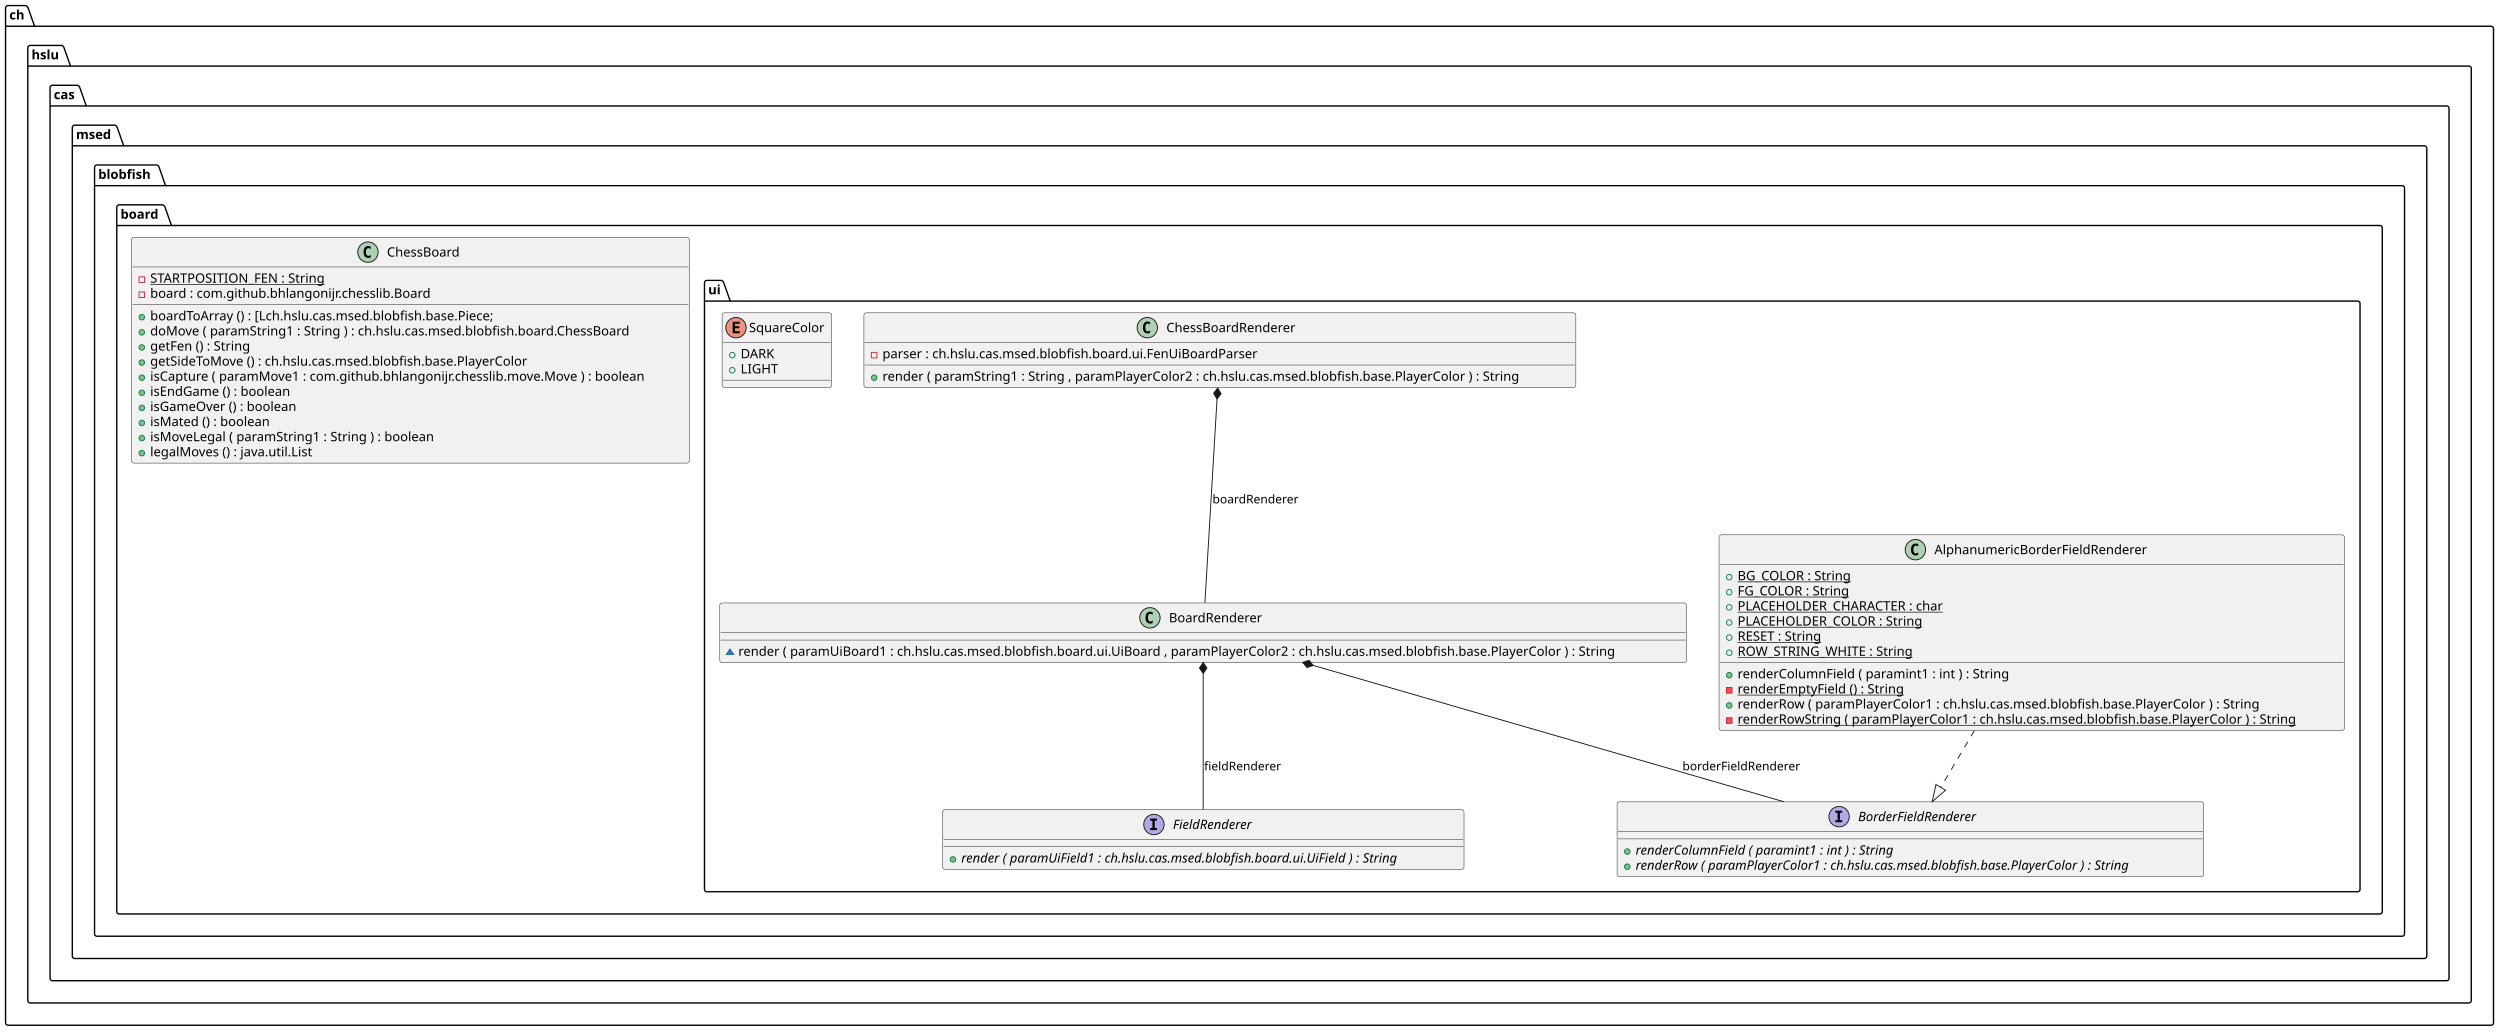
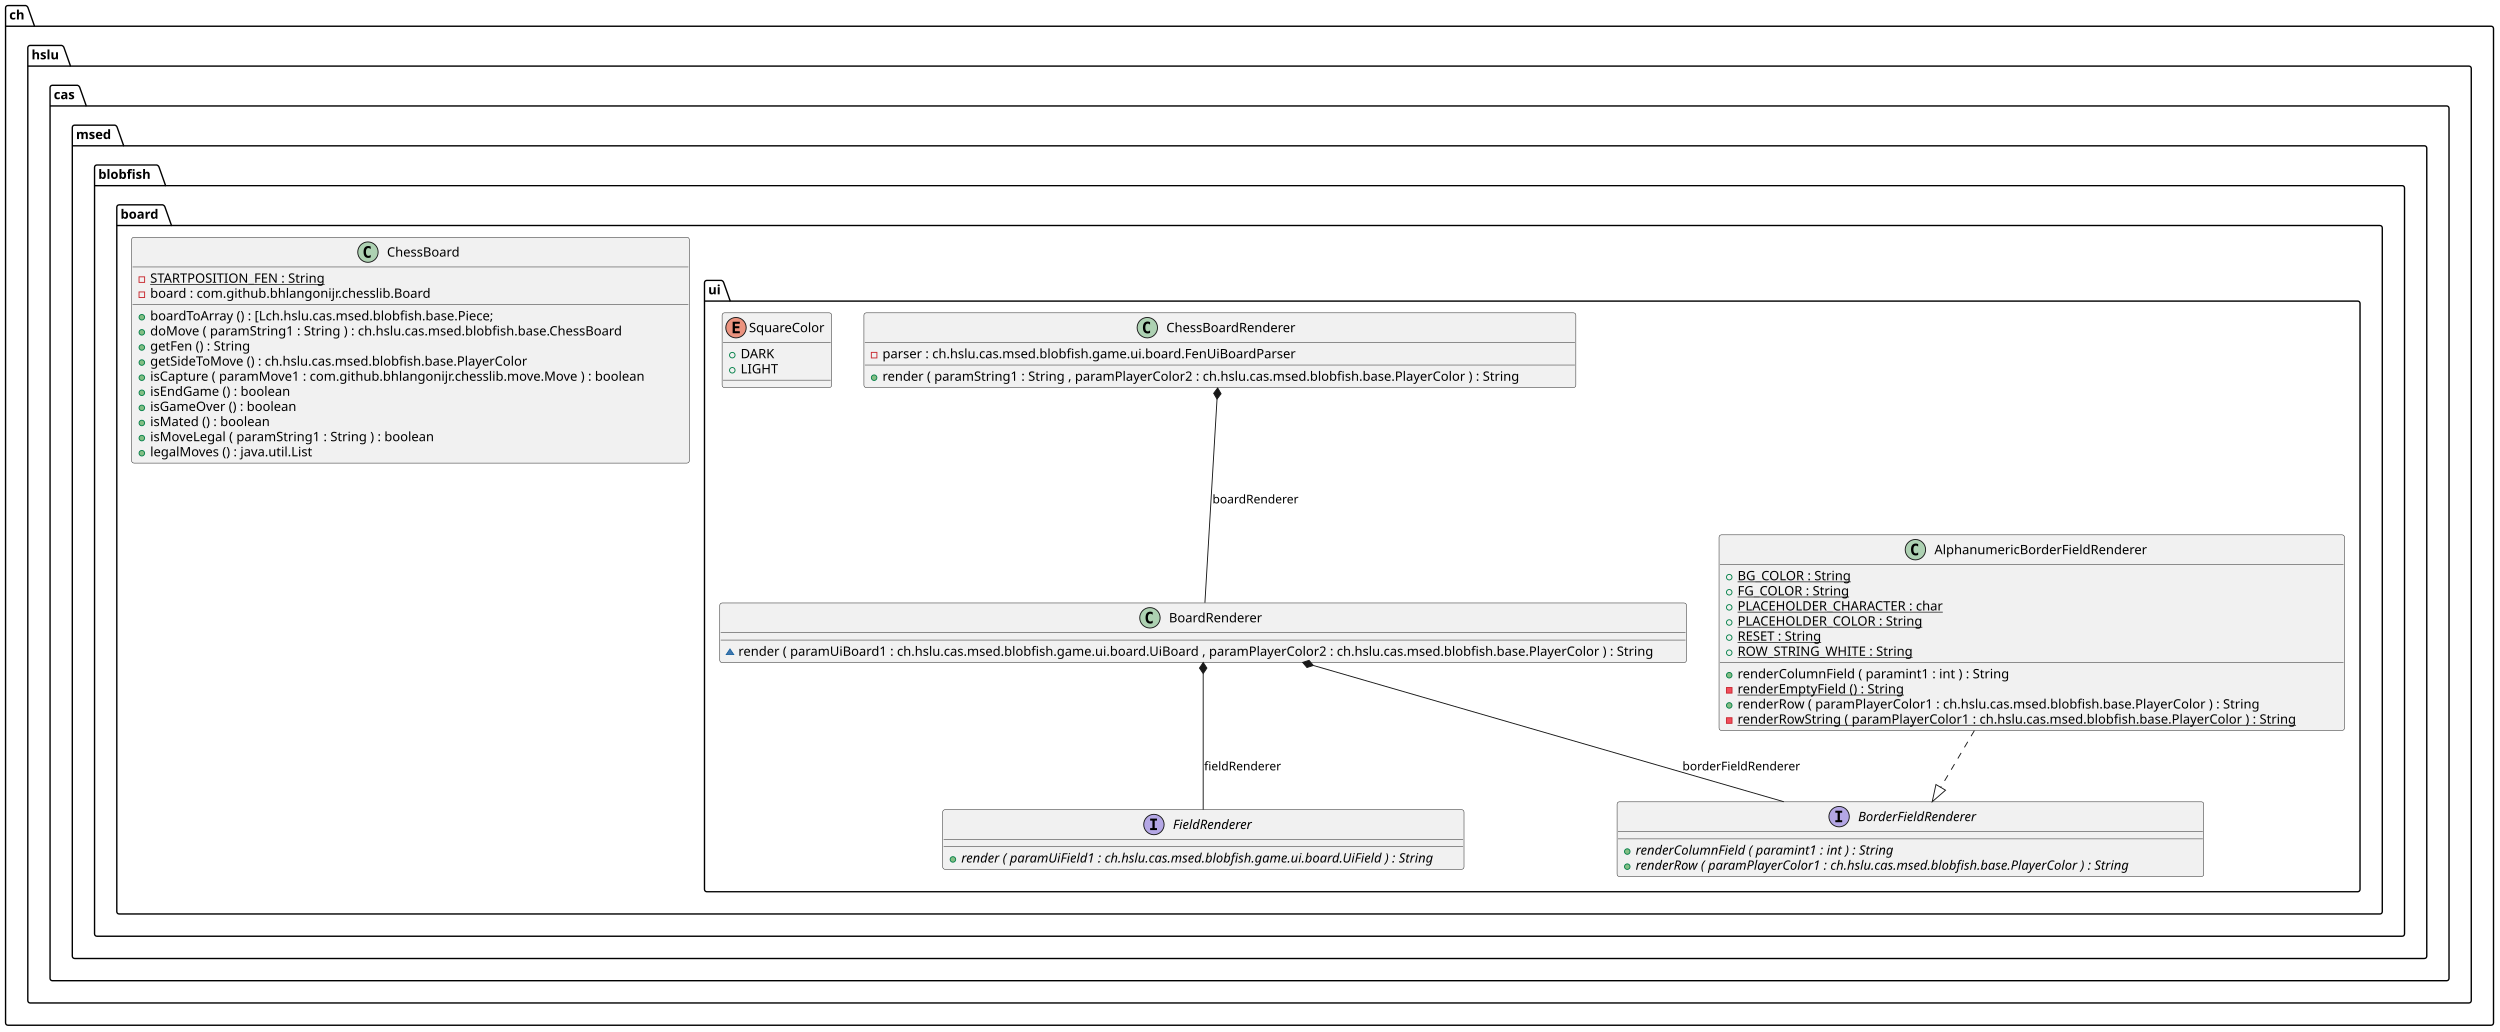
<svg xmlns="http://www.w3.org/2000/svg" contentStyleType="text/css" data-diagram-type="CLASS" height="1113px" preserveAspectRatio="none" style="width:2697px;height:1113px;background:#FFFFFF;" version="1.1" viewBox="0 0 2697 1113" width="2697px" zoomAndPan="magnify">
  <defs />
  <g>
    <g class="cluster" data-entity="ch" data-source-line="2" data-uid="ent0003" id="cluster_ch">
      <path d="M8.5,6 L27.766,6 A3.75,3.75 0 0 1 30.266,8.5 L37.266,28.297 L2687.5,28.297 A2.5,2.5 0 0 1 2690,30.797 L2690,1103.5 A2.5,2.5 0 0 1 2687.5,1106 L8.5,1106 A2.5,2.5 0 0 1 6,1103.5 L6,8.5 A2.5,2.5 0 0 1 8.5,6" fill="none" style="stroke:#000000;stroke-width:1.5;" />
      <line style="stroke:#000000;stroke-width:1.5;" x1="6" x2="37.266" y1="28.297" y2="28.297" />
      <text fill="#000000" font-family="sans-serif" font-size="14" font-weight="bold" lengthAdjust="spacing" textLength="18.266" x="10" y="20.995">ch</text>
    </g>
    <g class="cluster" data-entity="hslu" data-source-line="2" data-uid="ent0004" id="cluster_hslu">
      <path d="M32.5,49 L66.565,49 A3.75,3.75 0 0 1 69.065,51.5 L76.065,71.297 L2663.5,71.297 A2.5,2.5 0 0 1 2666,73.797 L2666,1079.5 A2.5,2.5 0 0 1 2663.5,1082 L32.5,1082 A2.5,2.5 0 0 1 30,1079.5 L30,51.5 A2.5,2.5 0 0 1 32.5,49" fill="none" style="stroke:#000000;stroke-width:1.5;" />
      <line style="stroke:#000000;stroke-width:1.5;" x1="30" x2="76.065" y1="71.297" y2="71.297" />
      <text fill="#000000" font-family="sans-serif" font-size="14" font-weight="bold" lengthAdjust="spacing" textLength="33.065" x="34" y="63.995">hslu</text>
    </g>
    <g class="cluster" data-entity="cas" data-source-line="2" data-uid="ent0005" id="cluster_cas">
      <path d="M56.5,92 L83.579,92 A3.75,3.75 0 0 1 86.079,94.5 L93.079,114.297 L2639.5,114.297 A2.5,2.5 0 0 1 2642,116.797 L2642,1055.5 A2.5,2.5 0 0 1 2639.5,1058 L56.5,1058 A2.5,2.5 0 0 1 54,1055.5 L54,94.5 A2.5,2.5 0 0 1 56.5,92" fill="none" style="stroke:#000000;stroke-width:1.5;" />
      <line style="stroke:#000000;stroke-width:1.5;" x1="54" x2="93.079" y1="114.297" y2="114.297" />
      <text fill="#000000" font-family="sans-serif" font-size="14" font-weight="bold" lengthAdjust="spacing" textLength="26.079" x="58" y="106.995">cas</text>
    </g>
    <g class="cluster" data-entity="msed" data-source-line="2" data-uid="ent0006" id="cluster_msed">
      <path d="M80.5,135 L123.938,135 A3.75,3.75 0 0 1 126.438,137.5 L133.438,157.297 L2615.5,157.297 A2.5,2.5 0 0 1 2618,159.797 L2618,1031.5 A2.5,2.5 0 0 1 2615.5,1034 L80.5,1034 A2.5,2.5 0 0 1 78,1031.5 L78,137.5 A2.5,2.5 0 0 1 80.5,135" fill="none" style="stroke:#000000;stroke-width:1.5;" />
      <line style="stroke:#000000;stroke-width:1.5;" x1="78" x2="133.438" y1="157.297" y2="157.297" />
      <text fill="#000000" font-family="sans-serif" font-size="14" font-weight="bold" lengthAdjust="spacing" textLength="42.438" x="82" y="149.995">msed</text>
    </g>
    <g class="cluster" data-entity="blobfish" data-source-line="2" data-uid="ent0007" id="cluster_blobfish">
      <path d="M104.5,178 L169.149,178 A3.75,3.75 0 0 1 171.649,180.5 L178.649,200.297 L2591.5,200.297 A2.5,2.5 0 0 1 2594,202.797 L2594,1007.5 A2.5,2.5 0 0 1 2591.5,1010 L104.5,1010 A2.5,2.5 0 0 1 102,1007.5 L102,180.5 A2.5,2.5 0 0 1 104.5,178" fill="none" style="stroke:#000000;stroke-width:1.5;" />
      <line style="stroke:#000000;stroke-width:1.5;" x1="102" x2="178.649" y1="200.297" y2="200.297" />
      <text fill="#000000" font-family="sans-serif" font-size="14" font-weight="bold" lengthAdjust="spacing" textLength="63.649" x="106" y="192.995">blobfish</text>
    </g>
    <g class="cluster" data-entity="board" data-source-line="2" data-uid="ent0008" id="cluster_board">
      <path d="M128.5,221 L175.513,221 A3.75,3.75 0 0 1 178.013,223.5 L185.013,243.297 L2567.5,243.297 A2.5,2.5 0 0 1 2570,245.797 L2570,983.5 A2.5,2.5 0 0 1 2567.5,986 L128.5,986 A2.5,2.5 0 0 1 126,983.5 L126,223.5 A2.5,2.5 0 0 1 128.5,221" fill="none" style="stroke:#000000;stroke-width:1.5;" />
      <line style="stroke:#000000;stroke-width:1.5;" x1="126" x2="185.013" y1="243.297" y2="243.297" />
      <text fill="#000000" font-family="sans-serif" font-size="14" font-weight="bold" lengthAdjust="spacing" textLength="46.013" x="130" y="235.995">board</text>
    </g>
    <g class="cluster" data-entity="ui" data-source-line="18" data-uid="ent0010" id="cluster_ui">
      <path d="M762.5,302.5 L778.266,302.5 A3.75,3.75 0 0 1 780.766,305 L787.766,324.797 L2543.5,324.797 A2.5,2.5 0 0 1 2546,327.297 L2546,959.5 A2.5,2.5 0 0 1 2543.5,962 L762.5,962 A2.5,2.5 0 0 1 760,959.5 L760,305 A2.5,2.5 0 0 1 762.5,302.5" fill="none" style="stroke:#000000;stroke-width:1.5;" />
      <line style="stroke:#000000;stroke-width:1.5;" x1="760" x2="787.766" y1="324.797" y2="324.797" />
      <text fill="#000000" font-family="sans-serif" font-size="14" font-weight="bold" lengthAdjust="spacing" textLength="14.766" x="764" y="317.495">ui</text>
    </g>
    <g class="entity" data-entity="ChessBoard" data-source-line="2" data-uid="ent0002" id="entity_ChessBoard">
      <rect fill="#F1F1F1" height="243.562" rx="2.5" ry="2.5" style="stroke:#181818;stroke-width:0.5;" width="601.62" x="142" y="256" />
      <ellipse cx="396.94" cy="272" fill="#ADD1B2" rx="11" ry="11" style="stroke:#181818;stroke-width:1;" />
      <path d="M399.908,277.641 Q399.33,277.938 398.69,278.078 Q398.049,278.234 397.346,278.234 Q394.846,278.234 393.518,276.594 Q392.205,274.938 392.205,271.812 Q392.205,268.688 393.518,267.031 Q394.846,265.375 397.346,265.375 Q398.049,265.375 398.69,265.531 Q399.346,265.688 399.908,265.984 L399.908,268.703 Q399.283,268.125 398.69,267.859 Q398.096,267.578 397.471,267.578 Q396.127,267.578 395.44,268.656 Q394.752,269.719 394.752,271.812 Q394.752,273.906 395.44,274.984 Q396.127,276.047 397.471,276.047 Q398.096,276.047 398.69,275.781 Q399.283,275.5 399.908,274.922 L399.908,277.641 Z " fill="#000000" />
      <text fill="#000000" font-family="sans-serif" font-size="14" lengthAdjust="spacing" textLength="83.241" x="417.44" y="276.847">ChessBoard</text>
      <line style="stroke:#181818;stroke-width:0.5;" x1="143" x2="742.62" y1="288" y2="288" />
      <rect fill="none" height="6" style="stroke:#C82930;stroke-width:1;" width="6" x="150" y="298.648" />
      <text fill="#000000" font-family="sans-serif" font-size="14" lengthAdjust="spacing" text-decoration="underline" textLength="201.715" x="162" y="304.995">STARTPOSITION_FEN : String</text>
      <rect fill="none" height="6" style="stroke:#C82930;stroke-width:1;" width="6" x="150" y="314.945" />
      <text fill="#000000" font-family="sans-serif" font-size="14" lengthAdjust="spacing" textLength="323.682" x="162" y="321.292">board : com.github.bhlangonijr.chesslib.Board</text>
      <line style="stroke:#181818;stroke-width:0.5;" x1="143" x2="742.62" y1="328.594" y2="328.594" />
      <ellipse cx="153" cy="342.242" fill="#84BE84" rx="3" ry="3" style="stroke:#038048;stroke-width:1;" />
      <text fill="#000000" font-family="sans-serif" font-size="14" lengthAdjust="spacing" textLength="402.76" x="162" y="345.589">boardToArray () : [Lch.hslu.cas.msed.blobfish.base.Piece;</text>
      <ellipse cx="153" cy="358.539" fill="#84BE84" rx="3" ry="3" style="stroke:#038048;stroke-width:1;" />
-       <text fill="#000000" font-family="sans-serif" font-size="14" lengthAdjust="spacing" textLength="557.744" x="162" y="361.886">doMove ( paramString1 : String ) : ch.hslu.cas.msed.blobfish.board.ChessBoard</text>
+       <text fill="#000000" font-family="sans-serif" font-size="14" lengthAdjust="spacing" textLength="557.744" x="162" y="361.886">doMove
+     ( paramString1 : String ) : ch.hslu.cas.msed.blobfish.base.ChessBoard</text>
      <ellipse cx="153" cy="374.836" fill="#84BE84" rx="3" ry="3" style="stroke:#038048;stroke-width:1;" />
      <text fill="#000000" font-family="sans-serif" font-size="14" lengthAdjust="spacing" textLength="119.301" x="162" y="378.183">getFen () : String</text>
      <ellipse cx="153" cy="391.133" fill="#84BE84" rx="3" ry="3" style="stroke:#038048;stroke-width:1;" />
      <text fill="#000000" font-family="sans-serif" font-size="14" lengthAdjust="spacing" textLength="439.824" x="162" y="394.479">getSideToMove () : ch.hslu.cas.msed.blobfish.base.PlayerColor</text>
      <ellipse cx="153" cy="407.43" fill="#84BE84" rx="3" ry="3" style="stroke:#038048;stroke-width:1;" />
      <text fill="#000000" font-family="sans-serif" font-size="14" lengthAdjust="spacing" textLength="575.62" x="162" y="410.776">isCapture ( paramMove1 : com.github.bhlangonijr.chesslib.move.Move ) : boolean</text>
      <ellipse cx="153" cy="423.727" fill="#84BE84" rx="3" ry="3" style="stroke:#038048;stroke-width:1;" />
      <text fill="#000000" font-family="sans-serif" font-size="14" lengthAdjust="spacing" textLength="164.432" x="162" y="427.073">isEndGame () : boolean</text>
      <ellipse cx="153" cy="440.023" fill="#84BE84" rx="3" ry="3" style="stroke:#038048;stroke-width:1;" />
      <text fill="#000000" font-family="sans-serif" font-size="14" lengthAdjust="spacing" textLength="171.5" x="162" y="443.37">isGameOver () : boolean</text>
      <ellipse cx="153" cy="456.32" fill="#84BE84" rx="3" ry="3" style="stroke:#038048;stroke-width:1;" />
      <text fill="#000000" font-family="sans-serif" font-size="14" lengthAdjust="spacing" textLength="139.795" x="162" y="459.667">isMated () : boolean</text>
      <ellipse cx="153" cy="472.617" fill="#84BE84" rx="3" ry="3" style="stroke:#038048;stroke-width:1;" />
      <text fill="#000000" font-family="sans-serif" font-size="14" lengthAdjust="spacing" textLength="331.885" x="162" y="475.964">isMoveLegal ( paramString1 : String ) : boolean</text>
      <ellipse cx="153" cy="488.914" fill="#84BE84" rx="3" ry="3" style="stroke:#038048;stroke-width:1;" />
      <text fill="#000000" font-family="sans-serif" font-size="14" lengthAdjust="spacing" textLength="192.534" x="162" y="492.261">legalMoves () : java.util.List</text>
    </g>
    <g class="entity" data-entity="AlphanumericBorderFieldRenderer" data-source-line="18" data-uid="ent0009" id="entity_AlphanumericBorderFieldRenderer">
      <rect fill="#F1F1F1" height="210.969" rx="2.5" ry="2.5" style="stroke:#181818;stroke-width:0.5;" width="674.683" x="1854.5" y="577" />
      <ellipse cx="2066.342" cy="593" fill="#ADD1B2" rx="11" ry="11" style="stroke:#181818;stroke-width:1;" />
      <path d="M2069.311,598.641 Q2068.733,598.938 2068.092,599.078 Q2067.452,599.234 2066.749,599.234 Q2064.249,599.234 2062.92,597.594 Q2061.608,595.938 2061.608,592.812 Q2061.608,589.688 2062.92,588.031 Q2064.249,586.375 2066.749,586.375 Q2067.452,586.375 2068.092,586.531 Q2068.749,586.688 2069.311,586.984 L2069.311,589.703 Q2068.686,589.125 2068.092,588.859 Q2067.499,588.578 2066.874,588.578 Q2065.53,588.578 2064.842,589.656 Q2064.155,590.719 2064.155,592.812 Q2064.155,594.906 2064.842,595.984 Q2065.53,597.047 2066.874,597.047 Q2067.499,597.047 2068.092,596.781 Q2068.686,596.5 2069.311,595.922 L2069.311,598.641 Z " fill="#000000" />
      <text fill="#000000" font-family="sans-serif" font-size="14" lengthAdjust="spacing" textLength="242.498" x="2086.842" y="597.847">AlphanumericBorderFieldRenderer</text>
      <line style="stroke:#181818;stroke-width:0.5;" x1="1855.5" x2="2528.183" y1="609" y2="609" />
      <ellipse cx="1865.5" cy="622.648" fill="none" rx="3" ry="3" style="stroke:#038048;stroke-width:1;" />
      <text fill="#000000" font-family="sans-serif" font-size="14" lengthAdjust="spacing" text-decoration="underline" textLength="132.193" x="1874.5" y="625.995">BG_COLOR : String</text>
      <ellipse cx="1865.5" cy="638.945" fill="none" rx="3" ry="3" style="stroke:#038048;stroke-width:1;" />
      <text fill="#000000" font-family="sans-serif" font-size="14" lengthAdjust="spacing" text-decoration="underline" textLength="130.642" x="1874.5" y="642.292">FG_COLOR : String</text>
      <ellipse cx="1865.5" cy="655.242" fill="none" rx="3" ry="3" style="stroke:#038048;stroke-width:1;" />
      <text fill="#000000" font-family="sans-serif" font-size="14" lengthAdjust="spacing" text-decoration="underline" textLength="240.748" x="1874.5" y="658.589">PLACEHOLDER_CHARACTER : char</text>
      <ellipse cx="1865.5" cy="671.539" fill="none" rx="3" ry="3" style="stroke:#038048;stroke-width:1;" />
      <text fill="#000000" font-family="sans-serif" font-size="14" lengthAdjust="spacing" text-decoration="underline" textLength="214.881" x="1874.5" y="674.886">PLACEHOLDER_COLOR : String</text>
      <ellipse cx="1865.5" cy="687.836" fill="none" rx="3" ry="3" style="stroke:#038048;stroke-width:1;" />
      <text fill="#000000" font-family="sans-serif" font-size="14" lengthAdjust="spacing" text-decoration="underline" textLength="100.256" x="1874.5" y="691.183">RESET : String</text>
      <ellipse cx="1865.5" cy="704.133" fill="none" rx="3" ry="3" style="stroke:#038048;stroke-width:1;" />
      <text fill="#000000" font-family="sans-serif" font-size="14" lengthAdjust="spacing" text-decoration="underline" textLength="202.501" x="1874.5" y="707.48">ROW_STRING_WHITE : String</text>
      <line style="stroke:#181818;stroke-width:0.5;" x1="1855.5" x2="2528.183" y1="714.781" y2="714.781" />
      <ellipse cx="1865.5" cy="728.43" fill="#84BE84" rx="3" ry="3" style="stroke:#038048;stroke-width:1;" />
      <text fill="#000000" font-family="sans-serif" font-size="14" lengthAdjust="spacing" textLength="317.584" x="1874.5" y="731.776">renderColumnField ( paramint1 : int ) : String</text>
      <rect fill="#F24D5C" height="6" style="stroke:#C82930;stroke-width:1;" width="6" x="1862.5" y="741.727" />
      <text fill="#000000" font-family="sans-serif" font-size="14" lengthAdjust="spacing" text-decoration="underline" textLength="195.747" x="1874.5" y="748.073">renderEmptyField () : String</text>
      <ellipse cx="1865.5" cy="761.023" fill="#84BE84" rx="3" ry="3" style="stroke:#038048;stroke-width:1;" />
      <text fill="#000000" font-family="sans-serif" font-size="14" lengthAdjust="spacing" textLength="606.901" x="1874.5" y="764.37">renderRow ( paramPlayerColor1 : ch.hslu.cas.msed.blobfish.base.PlayerColor ) : String</text>
      <rect fill="#F24D5C" height="6" style="stroke:#C82930;stroke-width:1;" width="6" x="1862.5" y="774.32" />
      <text fill="#000000" font-family="sans-serif" font-size="14" lengthAdjust="spacing" text-decoration="underline" textLength="648.683" x="1874.5" y="780.667">renderRowString ( paramPlayerColor1 : ch.hslu.cas.msed.blobfish.base.PlayerColor ) : String</text>
    </g>
    <g class="entity" data-entity="BoardRenderer" data-source-line="32" data-uid="ent0011" id="entity_BoardRenderer">
      <rect fill="#F1F1F1" height="64.297" rx="2.5" ry="2.5" style="stroke:#181818;stroke-width:0.5;" width="1042.832" x="776.5" y="650.5" />
      <ellipse cx="1240.551" cy="666.5" fill="#ADD1B2" rx="11" ry="11" style="stroke:#181818;stroke-width:1;" />
      <path d="M1243.52,672.141 Q1242.941,672.438 1242.301,672.578 Q1241.66,672.734 1240.957,672.734 Q1238.457,672.734 1237.129,671.094 Q1235.816,669.438 1235.816,666.312 Q1235.816,663.188 1237.129,661.531 Q1238.457,659.875 1240.957,659.875 Q1241.66,659.875 1242.301,660.031 Q1242.957,660.188 1243.52,660.484 L1243.52,663.203 Q1242.895,662.625 1242.301,662.359 Q1241.707,662.078 1241.082,662.078 Q1239.738,662.078 1239.051,663.156 Q1238.363,664.219 1238.363,666.312 Q1238.363,668.406 1239.051,669.484 Q1239.738,670.547 1241.082,670.547 Q1241.707,670.547 1242.301,670.281 Q1242.895,670 1243.52,669.422 L1243.52,672.141 Z " fill="#000000" />
      <text fill="#000000" font-family="sans-serif" font-size="14" lengthAdjust="spacing" textLength="106.231" x="1261.051" y="671.347">BoardRenderer</text>
      <line style="stroke:#181818;stroke-width:0.5;" x1="777.5" x2="1818.332" y1="682.5" y2="682.5" />
      <line style="stroke:#181818;stroke-width:0.5;" x1="777.5" x2="1818.332" y1="690.5" y2="690.5" />
      <polygon fill="#4177AF" points="787.5,700.148,783.5,706.148,791.5,706.148" style="stroke:#1963A0;stroke-width:1;" />
-       <text fill="#000000" font-family="sans-serif" font-size="14" lengthAdjust="spacing" textLength="1016.832" x="796.5" y="707.495">render ( paramUiBoard1 : ch.hslu.cas.msed.blobfish.board.ui.UiBoard , paramPlayerColor2 : ch.hslu.cas.msed.blobfish.base.PlayerColor ) : String</text>
+       <text fill="#000000" font-family="sans-serif" font-size="14" lengthAdjust="spacing" textLength="1016.832" x="796.5" y="707.495">render ( paramUiBoard1 : ch.hslu.cas.msed.blobfish.game.ui.board.UiBoard , paramPlayerColor2 : ch.hslu.cas.msed.blobfish.base.PlayerColor ) : String</text>
    </g>
    <g class="entity" data-entity="BorderFieldRenderer" data-source-line="37" data-uid="ent0012" id="entity_BorderFieldRenderer">
      <rect fill="#F1F1F1" height="80.594" rx="2.5" ry="2.5" style="stroke:#181818;stroke-width:0.5;" width="632.901" x="1744.5" y="865" />
      <ellipse cx="1984.024" cy="881" fill="#B4A7E5" rx="11" ry="11" style="stroke:#181818;stroke-width:1;" />
      <path d="M1979.946,876.766 L1979.946,874.609 L1987.337,874.609 L1987.337,876.766 L1984.868,876.766 L1984.868,884.844 L1987.337,884.844 L1987.337,887 L1979.946,887 L1979.946,884.844 L1982.415,884.844 L1982.415,876.766 L1979.946,876.766 Z " fill="#000000" />
      <text fill="#000000" font-family="sans-serif" font-size="14" font-style="italic" lengthAdjust="spacing" textLength="145.352" x="2004.524" y="885.847">BorderFieldRenderer</text>
      <line style="stroke:#181818;stroke-width:0.5;" x1="1745.5" x2="2376.401" y1="897" y2="897" />
      <line style="stroke:#181818;stroke-width:0.5;" x1="1745.5" x2="2376.401" y1="905" y2="905" />
      <ellipse cx="1755.5" cy="918.648" fill="#84BE84" rx="3" ry="3" style="stroke:#038048;stroke-width:1;" />
      <text fill="#000000" font-family="sans-serif" font-size="14" font-style="italic" lengthAdjust="spacing" textLength="317.584" x="1764.5" y="921.995">renderColumnField ( paramint1 : int ) : String</text>
      <ellipse cx="1755.5" cy="934.945" fill="#84BE84" rx="3" ry="3" style="stroke:#038048;stroke-width:1;" />
      <text fill="#000000" font-family="sans-serif" font-size="14" font-style="italic" lengthAdjust="spacing" textLength="606.901" x="1764.5" y="938.292">renderRow ( paramPlayerColor1 : ch.hslu.cas.msed.blobfish.base.PlayerColor ) : String</text>
    </g>
    <g class="entity" data-entity="ChessBoardRenderer" data-source-line="43" data-uid="ent0013" id="entity_ChessBoardRenderer">
      <rect fill="#F1F1F1" height="80.594" rx="2.5" ry="2.5" style="stroke:#181818;stroke-width:0.5;" width="768.034" x="932" y="337.5" />
      <ellipse cx="1237.727" cy="353.5" fill="#ADD1B2" rx="11" ry="11" style="stroke:#181818;stroke-width:1;" />
      <path d="M1240.696,359.141 Q1240.118,359.438 1239.477,359.578 Q1238.836,359.734 1238.133,359.734 Q1235.633,359.734 1234.305,358.094 Q1232.993,356.438 1232.993,353.312 Q1232.993,350.188 1234.305,348.531 Q1235.633,346.875 1238.133,346.875 Q1238.836,346.875 1239.477,347.031 Q1240.133,347.188 1240.696,347.484 L1240.696,350.203 Q1240.071,349.625 1239.477,349.359 Q1238.883,349.078 1238.258,349.078 Q1236.915,349.078 1236.227,350.156 Q1235.54,351.219 1235.54,353.312 Q1235.54,355.406 1236.227,356.484 Q1236.915,357.547 1238.258,357.547 Q1238.883,357.547 1239.477,357.281 Q1240.071,357 1240.696,356.422 L1240.696,359.141 Z " fill="#000000" />
      <text fill="#000000" font-family="sans-serif" font-size="14" lengthAdjust="spacing" textLength="148.08" x="1258.227" y="358.347">ChessBoardRenderer</text>
      <line style="stroke:#181818;stroke-width:0.5;" x1="933" x2="1699.034" y1="369.5" y2="369.5" />
      <rect fill="none" height="6" style="stroke:#C82930;stroke-width:1;" width="6" x="940" y="380.148" />
-       <text fill="#000000" font-family="sans-serif" font-size="14" lengthAdjust="spacing" textLength="431.313" x="952" y="386.495">parser : ch.hslu.cas.msed.blobfish.board.ui.FenUiBoardParser</text>
+       <text fill="#000000" font-family="sans-serif" font-size="14" lengthAdjust="spacing" textLength="431.313" x="952" y="386.495">parser : ch.hslu.cas.msed.blobfish.game.ui.board.FenUiBoardParser</text>
      <line style="stroke:#181818;stroke-width:0.5;" x1="933" x2="1699.034" y1="393.797" y2="393.797" />
      <ellipse cx="943" cy="407.445" fill="#84BE84" rx="3" ry="3" style="stroke:#038048;stroke-width:1;" />
      <text fill="#000000" font-family="sans-serif" font-size="14" lengthAdjust="spacing" textLength="742.034" x="952" y="410.792">render ( paramString1 : String , paramPlayerColor2 : ch.hslu.cas.msed.blobfish.base.PlayerColor ) : String</text>
    </g>
    <g class="entity" data-entity="FieldRenderer" data-source-line="49" data-uid="ent0014" id="entity_FieldRenderer">
      <rect fill="#F1F1F1" height="64.297" rx="2.5" ry="2.5" style="stroke:#181818;stroke-width:0.5;" width="562.375" x="1017" y="873.5" />
      <ellipse cx="1244.852" cy="889.5" fill="#B4A7E5" rx="11" ry="11" style="stroke:#181818;stroke-width:1;" />
      <path d="M1240.774,885.266 L1240.774,883.109 L1248.165,883.109 L1248.165,885.266 L1245.696,885.266 L1245.696,893.344 L1248.165,893.344 L1248.165,895.5 L1240.774,895.5 L1240.774,893.344 L1243.243,893.344 L1243.243,885.266 L1240.774,885.266 Z " fill="#000000" />
      <text fill="#000000" font-family="sans-serif" font-size="14" font-style="italic" lengthAdjust="spacing" textLength="98.171" x="1265.352" y="894.347">FieldRenderer</text>
      <line style="stroke:#181818;stroke-width:0.5;" x1="1018" x2="1578.375" y1="905.5" y2="905.5" />
      <line style="stroke:#181818;stroke-width:0.5;" x1="1018" x2="1578.375" y1="913.5" y2="913.5" />
      <ellipse cx="1028" cy="927.148" fill="#84BE84" rx="3" ry="3" style="stroke:#038048;stroke-width:1;" />
-       <text fill="#000000" font-family="sans-serif" font-size="14" font-style="italic" lengthAdjust="spacing" textLength="536.375" x="1037" y="930.495">render ( paramUiField1 : ch.hslu.cas.msed.blobfish.board.ui.UiField ) : String</text>
+       <text fill="#000000" font-family="sans-serif" font-size="14" font-style="italic" lengthAdjust="spacing" textLength="536.375" x="1037" y="930.495">render ( paramUiField1 : ch.hslu.cas.msed.blobfish.game.ui.board.UiField ) : String</text>
    </g>
    <g class="entity" data-entity="SquareColor" data-source-line="54" data-uid="ent0015" id="entity_SquareColor">
      <rect fill="#F1F1F1" height="80.594" rx="2.5" ry="2.5" style="stroke:#181818;stroke-width:0.5;" width="118.147" x="779" y="337.5" />
      <ellipse cx="794" cy="353.5" fill="#EB937F" rx="11" ry="11" style="stroke:#181818;stroke-width:1;" />
      <path d="M798.109,359.5 L790.391,359.5 L790.391,347.109 L798.109,347.109 L798.109,349.266 L792.844,349.266 L792.844,351.938 L797.609,351.938 L797.609,354.094 L792.844,354.094 L792.844,357.344 L798.109,357.344 L798.109,359.5 Z " fill="#000000" />
      <text fill="#000000" font-family="sans-serif" font-size="14" lengthAdjust="spacing" textLength="86.147" x="808" y="358.347">SquareColor</text>
      <line style="stroke:#181818;stroke-width:0.5;" x1="780" x2="896.146" y1="369.5" y2="369.5" />
      <ellipse cx="790" cy="383.148" fill="none" rx="3" ry="3" style="stroke:#038048;stroke-width:1;" />
      <text fill="#000000" font-family="sans-serif" font-size="14" lengthAdjust="spacing" textLength="39.266" x="799" y="386.495">DARK</text>
      <ellipse cx="790" cy="399.445" fill="none" rx="3" ry="3" style="stroke:#038048;stroke-width:1;" />
      <text fill="#000000" font-family="sans-serif" font-size="14" lengthAdjust="spacing" textLength="41.856" x="799" y="402.792">LIGHT</text>
      <line style="stroke:#181818;stroke-width:0.5;" x1="780" x2="896.146" y1="410.094" y2="410.094" />
    </g>
    <g class="link" data-entity-1="AlphanumericBorderFieldRenderer" data-entity-2="BorderFieldRenderer" data-source-line="62" data-uid="lnk16" id="link_AlphanumericBorderFieldRenderer_BorderFieldRenderer">
      <path codeLine="62" d="M2129.95,788.18 C2113.75,815.51 2106.451,827.837 2093.661,849.407" fill="none" id="AlphanumericBorderFieldRenderer-to-BorderFieldRenderer" style="stroke:#181818;stroke-width:1;stroke-dasharray:7,7;" />
      <polygon fill="none" points="2084.48,864.89,2098.822,852.467,2088.5,846.347,2084.48,864.89" style="stroke:#181818;stroke-width:1;" />
    </g>
    <g class="link" data-entity-1="BoardRenderer" data-entity-2="BorderFieldRenderer" data-source-line="63" data-uid="lnk17" id="link_BoardRenderer_BorderFieldRenderer">
      <path codeLine="63" d="M1416.826,717.918 C1552.786,757.298 1775.76,821.88 1924.38,864.93" fill="none" id="BoardRenderer-backto-BorderFieldRenderer" style="stroke:#181818;stroke-width:1;" />
      <polygon fill="#181818" points="1405.3,714.58,1409.95,720.091,1416.826,717.918,1412.176,712.407,1405.3,714.58" style="stroke:#181818;stroke-width:1;" />
      <text fill="#000000" font-family="sans-serif" font-size="13" lengthAdjust="spacing" textLength="134.304" x="1815" y="831.067">borderFieldRenderer</text>
    </g>
    <g class="link" data-entity-1="BoardRenderer" data-entity-2="FieldRenderer" data-source-line="64" data-uid="lnk18" id="link_BoardRenderer_FieldRenderer">
      <path codeLine="64" d="M1298,726.7 C1298,768.81 1298,831.43 1298,873.46" fill="none" id="BoardRenderer-backto-FieldRenderer" style="stroke:#181818;stroke-width:1;" />
      <polygon fill="#181818" points="1298,714.7,1294,720.7,1298,726.7,1302,720.7,1298,714.7" style="stroke:#181818;stroke-width:1;" />
      <text fill="#000000" font-family="sans-serif" font-size="13" lengthAdjust="spacing" textLength="88.258" x="1299" y="831.067">fieldRenderer</text>
    </g>
    <g class="link" data-entity-1="ChessBoardRenderer" data-entity-2="BoardRenderer" data-source-line="65" data-uid="lnk19" id="link_ChessBoardRenderer_BoardRenderer">
      <path codeLine="65" d="M1312.937,430.529 C1309.317,491.379 1303.16,594.77 1299.86,650.21" fill="none" id="ChessBoardRenderer-backto-BoardRenderer" style="stroke:#181818;stroke-width:1;" />
      <polygon fill="#181818" points="1313.65,418.55,1309.301,424.302,1312.937,430.529,1317.287,424.777,1313.65,418.55" style="stroke:#181818;stroke-width:1;" />
      <text fill="#000000" font-family="sans-serif" font-size="13" lengthAdjust="spacing" textLength="97.976" x="1308" y="543.067">boardRenderer</text>
    </g>
  </g>
</svg>
